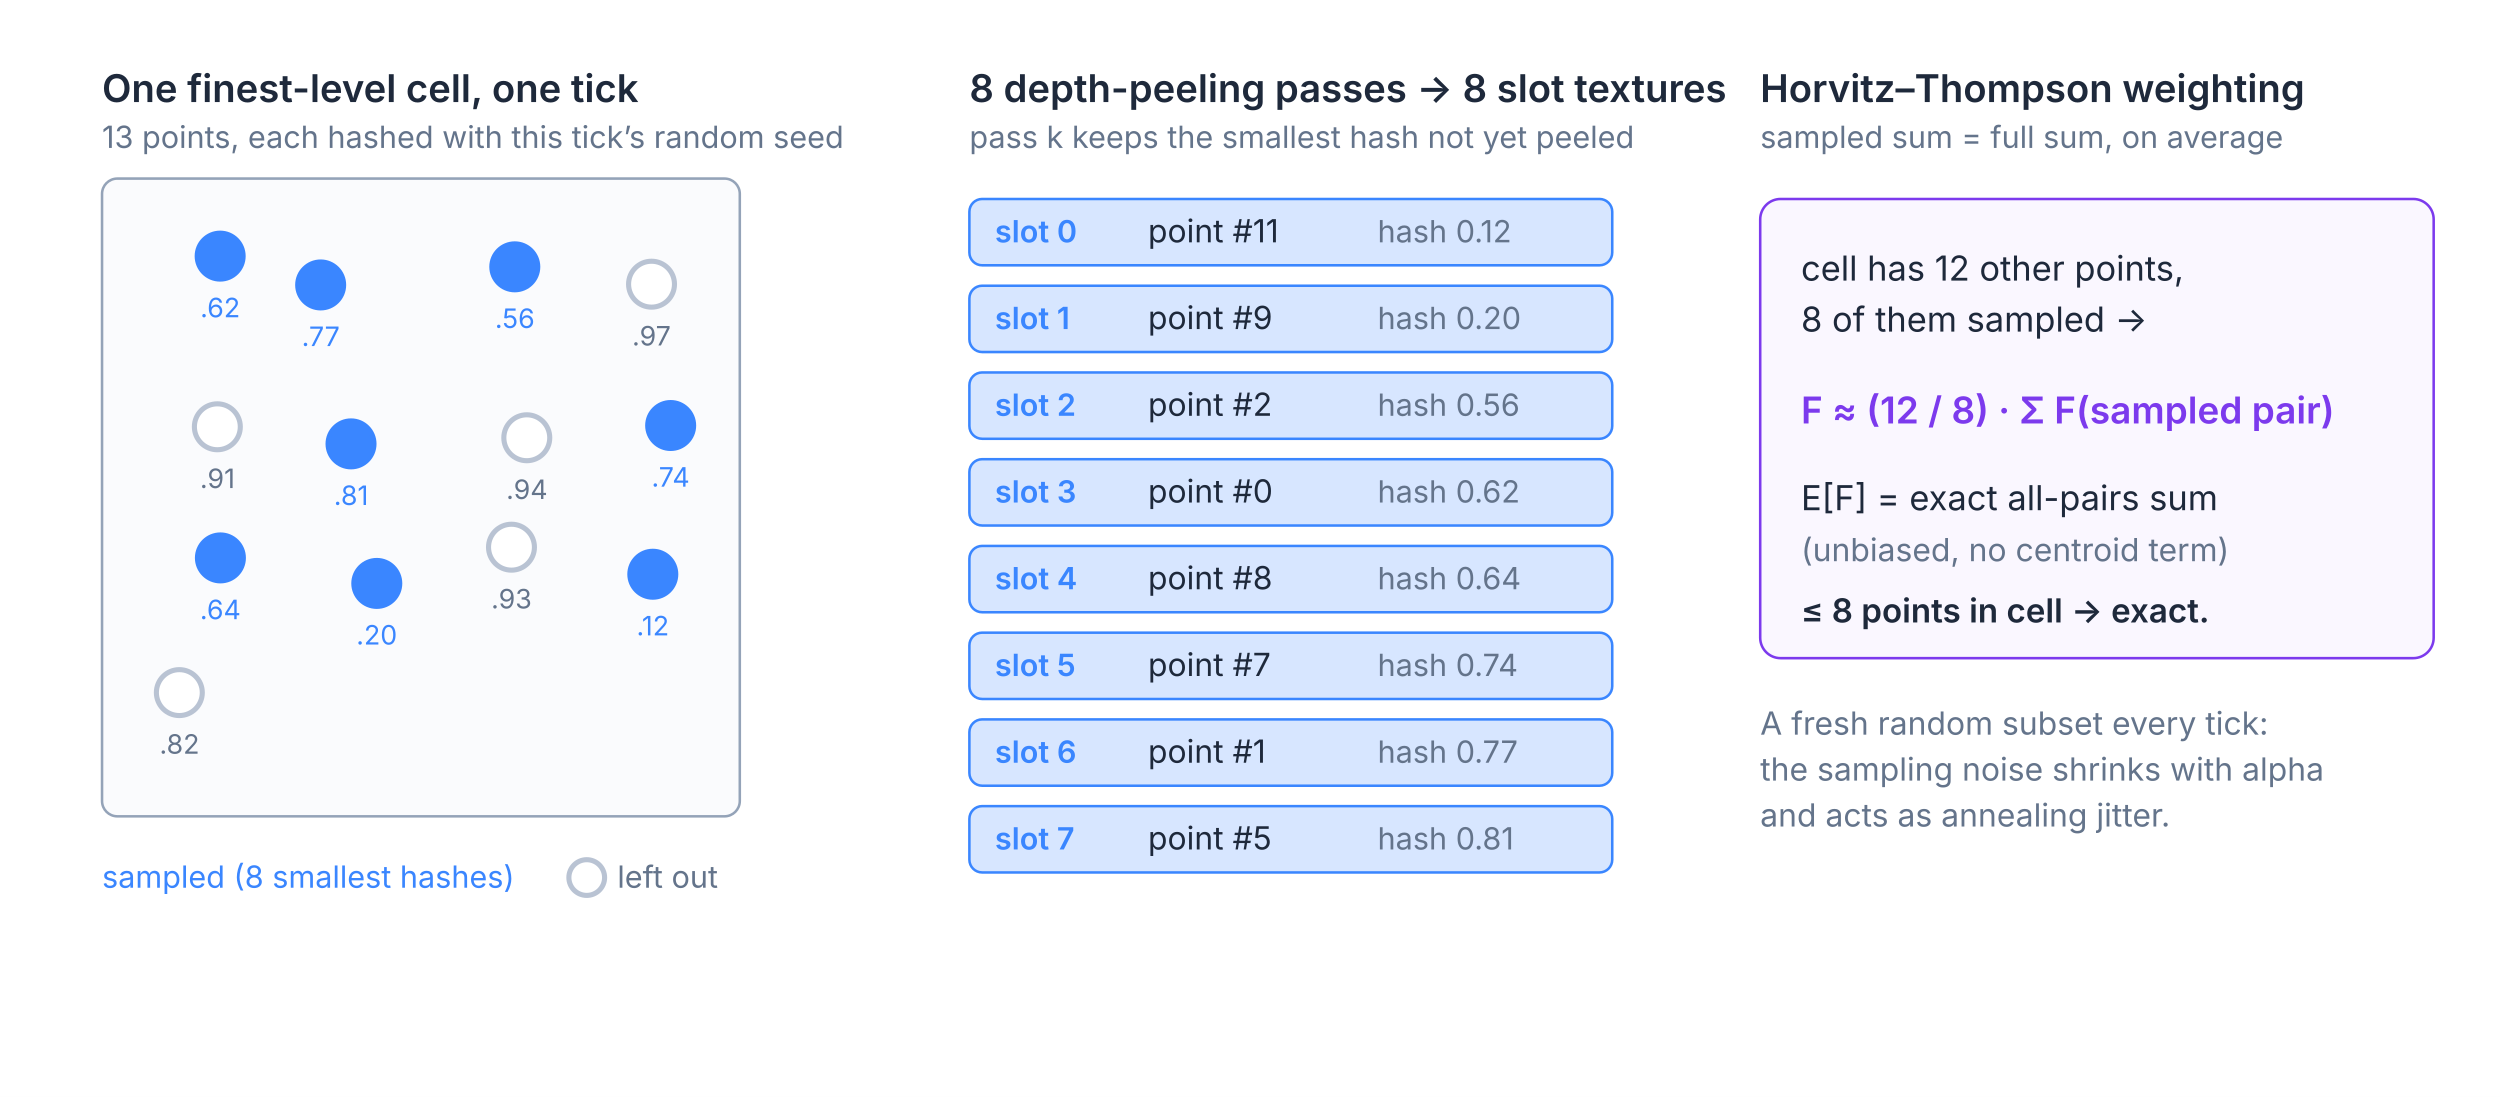
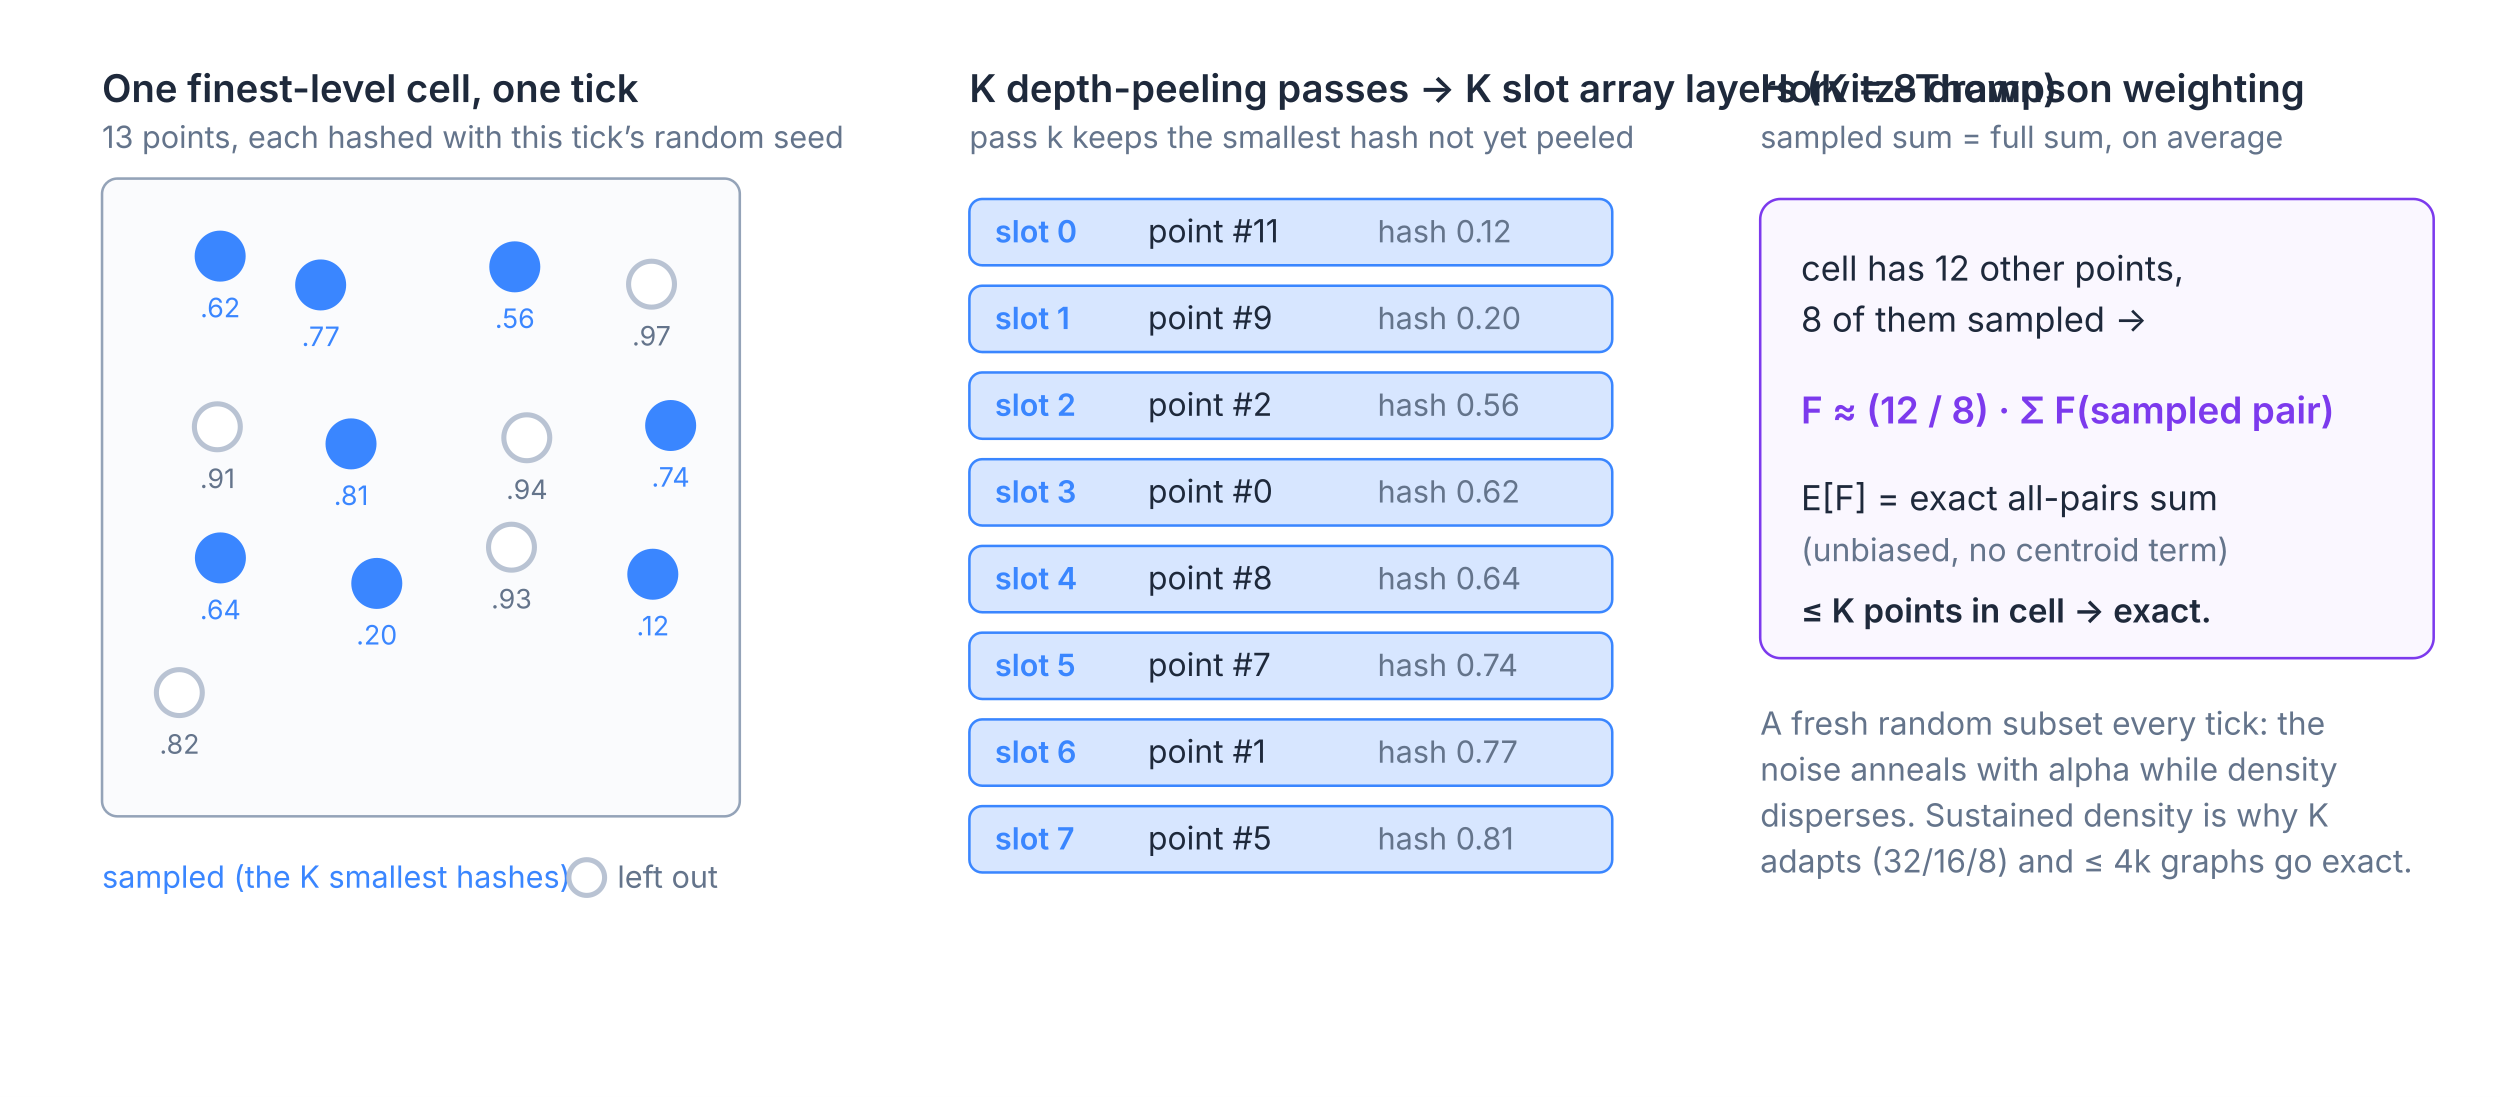
<svg xmlns="http://www.w3.org/2000/svg" width="980" height="430" viewBox="0 0 980 430">
  <defs>
    <marker id="arr" viewBox="0 0 10 10" refX="9" refY="5" markerWidth="7" markerHeight="7" orient="auto-start-reverse">
      <path d="M 0 0 L 10 5 L 0 10 z" fill="context-stroke" />
    </marker>
  </defs>
  <rect width="980" height="430" fill="#ffffff" />
  <text x="40" y="40" font-family="ui-sans-serif, system-ui, -apple-system, sans-serif" font-size="15" fill="#1e293b" text-anchor="start" font-weight="600">One finest-level cell, one tick</text>
  <text x="40" y="58" font-family="ui-sans-serif, system-ui, -apple-system, sans-serif" font-size="12" fill="#64748b" text-anchor="start" font-weight="normal">13 points, each hashed with this tick’s random seed</text>
  <rect x="40" y="70" width="250" height="250" rx="6" fill="#fafbfd" stroke="#94a3b8" />
  <circle cx="86.3" cy="100.4" r="9" fill="#3a86ff" stroke="#3a86ff" stroke-width="2" />
  <text x="86.302" y="124.369" font-family="ui-sans-serif, system-ui, -apple-system, sans-serif" font-size="10.5" fill="#3a86ff" text-anchor="middle" font-weight="normal">.62</text>
  <circle cx="125.7" cy="111.7" r="9" fill="#3a86ff" stroke="#3a86ff" stroke-width="2" />
  <text x="125.722" y="135.653" font-family="ui-sans-serif, system-ui, -apple-system, sans-serif" font-size="10.5" fill="#3a86ff" text-anchor="middle" font-weight="normal">.77</text>
  <circle cx="201.8" cy="104.6" r="9" fill="#3a86ff" stroke="#3a86ff" stroke-width="2" />
  <text x="201.803" y="128.569" font-family="ui-sans-serif, system-ui, -apple-system, sans-serif" font-size="10.5" fill="#3a86ff" text-anchor="middle" font-weight="normal">.56</text>
  <circle cx="255.4" cy="111.4" r="9" fill="#ffffff" stroke="#b9c3d3" stroke-width="2" />
  <text x="255.372" y="135.433" font-family="ui-sans-serif, system-ui, -apple-system, sans-serif" font-size="10.5" fill="#64748b" text-anchor="middle" font-weight="normal">.97</text>
  <circle cx="85.2" cy="167.3" r="9" fill="#ffffff" stroke="#b9c3d3" stroke-width="2" />
  <text x="85.241" y="191.326" font-family="ui-sans-serif, system-ui, -apple-system, sans-serif" font-size="10.5" fill="#64748b" text-anchor="middle" font-weight="normal">.91</text>
  <circle cx="137.6" cy="174.0" r="9" fill="#3a86ff" stroke="#3a86ff" stroke-width="2" />
  <text x="137.622" y="197.957" font-family="ui-sans-serif, system-ui, -apple-system, sans-serif" font-size="10.5" fill="#3a86ff" text-anchor="middle" font-weight="normal">.81</text>
  <circle cx="206.5" cy="171.6" r="9" fill="#ffffff" stroke="#b9c3d3" stroke-width="2" />
  <text x="206.531" y="195.614" font-family="ui-sans-serif, system-ui, -apple-system, sans-serif" font-size="10.5" fill="#64748b" text-anchor="middle" font-weight="normal">.94</text>
  <circle cx="262.9" cy="166.8" r="9" fill="#3a86ff" stroke="#3a86ff" stroke-width="2" />
  <text x="262.864" y="190.768" font-family="ui-sans-serif, system-ui, -apple-system, sans-serif" font-size="10.5" fill="#3a86ff" text-anchor="middle" font-weight="normal">.74</text>
  <circle cx="86.4" cy="218.7" r="9" fill="#3a86ff" stroke="#3a86ff" stroke-width="2" />
  <text x="86.38" y="242.721" font-family="ui-sans-serif, system-ui, -apple-system, sans-serif" font-size="10.5" fill="#3a86ff" text-anchor="middle" font-weight="normal">.64</text>
  <circle cx="147.7" cy="228.7" r="9" fill="#3a86ff" stroke="#3a86ff" stroke-width="2" />
  <text x="147.668" y="252.656" font-family="ui-sans-serif, system-ui, -apple-system, sans-serif" font-size="10.5" fill="#3a86ff" text-anchor="middle" font-weight="normal">.20</text>
  <circle cx="200.5" cy="214.5" r="9" fill="#ffffff" stroke="#b9c3d3" stroke-width="2" />
  <text x="200.492" y="238.509" font-family="ui-sans-serif, system-ui, -apple-system, sans-serif" font-size="10.5" fill="#64748b" text-anchor="middle" font-weight="normal">.93</text>
  <circle cx="255.9" cy="225.1" r="9" fill="#3a86ff" stroke="#3a86ff" stroke-width="2" />
  <text x="255.888" y="249.079" font-family="ui-sans-serif, system-ui, -apple-system, sans-serif" font-size="10.5" fill="#3a86ff" text-anchor="middle" font-weight="normal">.12</text>
  <circle cx="70.3" cy="271.5" r="9" fill="#ffffff" stroke="#b9c3d3" stroke-width="2" />
  <text x="70.349" y="295.454" font-family="ui-sans-serif, system-ui, -apple-system, sans-serif" font-size="10.5" fill="#64748b" text-anchor="middle" font-weight="normal">.82</text>
-   <text x="40" y="348" font-family="ui-sans-serif, system-ui, -apple-system, sans-serif" font-size="12" fill="#3a86ff" text-anchor="start" font-weight="normal">sampled (8 smallest hashes)</text>
+   <text x="40" y="348" font-family="ui-sans-serif, system-ui, -apple-system, sans-serif" font-size="12" fill="#3a86ff" text-anchor="start" font-weight="normal">sampled (the K smallest hashes)</text>
  <circle cx="230" cy="344" r="7" fill="#fff" stroke="#b9c3d3" stroke-width="2" />
  <text x="242" y="348" font-family="ui-sans-serif, system-ui, -apple-system, sans-serif" font-size="12" fill="#64748b" text-anchor="start" font-weight="normal">left out</text>
-   <text x="380" y="40" font-family="ui-sans-serif, system-ui, -apple-system, sans-serif" font-size="15" fill="#1e293b" text-anchor="start" font-weight="600">8 depth-peeling passes → 8 slot textures</text>
+   <text x="380" y="40" font-family="ui-sans-serif, system-ui, -apple-system, sans-serif" font-size="15" fill="#1e293b" text-anchor="start" font-weight="600">K depth-peeling passes → K slot array layers (K = 8 drawn)</text>
  <text x="380" y="58" font-family="ui-sans-serif, system-ui, -apple-system, sans-serif" font-size="12" fill="#64748b" text-anchor="start" font-weight="normal">pass k keeps the smallest hash not yet peeled</text>
  <rect x="380" y="78" width="252" height="26" rx="5" fill="#d7e6ff" stroke="#3a86ff" />
  <text x="390" y="95" font-family="ui-sans-serif, system-ui, -apple-system, sans-serif" font-size="12" fill="#3a86ff" text-anchor="start" font-weight="600">slot 0</text>
  <text x="450" y="95" font-family="ui-sans-serif, system-ui, -apple-system, sans-serif" font-size="12.5" fill="#1e293b" text-anchor="start" font-weight="normal">point #11</text>
  <text x="540" y="95" font-family="ui-sans-serif, system-ui, -apple-system, sans-serif" font-size="12" fill="#64748b" text-anchor="start" font-weight="normal">hash 0.12</text>
  <rect x="380" y="112" width="252" height="26" rx="5" fill="#d7e6ff" stroke="#3a86ff" />
  <text x="390" y="129" font-family="ui-sans-serif, system-ui, -apple-system, sans-serif" font-size="12" fill="#3a86ff" text-anchor="start" font-weight="600">slot 1</text>
  <text x="450" y="129" font-family="ui-sans-serif, system-ui, -apple-system, sans-serif" font-size="12.5" fill="#1e293b" text-anchor="start" font-weight="normal">point #9</text>
  <text x="540" y="129" font-family="ui-sans-serif, system-ui, -apple-system, sans-serif" font-size="12" fill="#64748b" text-anchor="start" font-weight="normal">hash 0.20</text>
  <rect x="380" y="146" width="252" height="26" rx="5" fill="#d7e6ff" stroke="#3a86ff" />
  <text x="390" y="163" font-family="ui-sans-serif, system-ui, -apple-system, sans-serif" font-size="12" fill="#3a86ff" text-anchor="start" font-weight="600">slot 2</text>
  <text x="450" y="163" font-family="ui-sans-serif, system-ui, -apple-system, sans-serif" font-size="12.5" fill="#1e293b" text-anchor="start" font-weight="normal">point #2</text>
  <text x="540" y="163" font-family="ui-sans-serif, system-ui, -apple-system, sans-serif" font-size="12" fill="#64748b" text-anchor="start" font-weight="normal">hash 0.56</text>
  <rect x="380" y="180" width="252" height="26" rx="5" fill="#d7e6ff" stroke="#3a86ff" />
  <text x="390" y="197" font-family="ui-sans-serif, system-ui, -apple-system, sans-serif" font-size="12" fill="#3a86ff" text-anchor="start" font-weight="600">slot 3</text>
  <text x="450" y="197" font-family="ui-sans-serif, system-ui, -apple-system, sans-serif" font-size="12.5" fill="#1e293b" text-anchor="start" font-weight="normal">point #0</text>
  <text x="540" y="197" font-family="ui-sans-serif, system-ui, -apple-system, sans-serif" font-size="12" fill="#64748b" text-anchor="start" font-weight="normal">hash 0.62</text>
  <rect x="380" y="214" width="252" height="26" rx="5" fill="#d7e6ff" stroke="#3a86ff" />
  <text x="390" y="231" font-family="ui-sans-serif, system-ui, -apple-system, sans-serif" font-size="12" fill="#3a86ff" text-anchor="start" font-weight="600">slot 4</text>
  <text x="450" y="231" font-family="ui-sans-serif, system-ui, -apple-system, sans-serif" font-size="12.5" fill="#1e293b" text-anchor="start" font-weight="normal">point #8</text>
  <text x="540" y="231" font-family="ui-sans-serif, system-ui, -apple-system, sans-serif" font-size="12" fill="#64748b" text-anchor="start" font-weight="normal">hash 0.64</text>
  <rect x="380" y="248" width="252" height="26" rx="5" fill="#d7e6ff" stroke="#3a86ff" />
  <text x="390" y="265" font-family="ui-sans-serif, system-ui, -apple-system, sans-serif" font-size="12" fill="#3a86ff" text-anchor="start" font-weight="600">slot 5</text>
  <text x="450" y="265" font-family="ui-sans-serif, system-ui, -apple-system, sans-serif" font-size="12.5" fill="#1e293b" text-anchor="start" font-weight="normal">point #7</text>
  <text x="540" y="265" font-family="ui-sans-serif, system-ui, -apple-system, sans-serif" font-size="12" fill="#64748b" text-anchor="start" font-weight="normal">hash 0.74</text>
  <rect x="380" y="282" width="252" height="26" rx="5" fill="#d7e6ff" stroke="#3a86ff" />
  <text x="390" y="299" font-family="ui-sans-serif, system-ui, -apple-system, sans-serif" font-size="12" fill="#3a86ff" text-anchor="start" font-weight="600">slot 6</text>
  <text x="450" y="299" font-family="ui-sans-serif, system-ui, -apple-system, sans-serif" font-size="12.5" fill="#1e293b" text-anchor="start" font-weight="normal">point #1</text>
  <text x="540" y="299" font-family="ui-sans-serif, system-ui, -apple-system, sans-serif" font-size="12" fill="#64748b" text-anchor="start" font-weight="normal">hash 0.77</text>
  <rect x="380" y="316" width="252" height="26" rx="5" fill="#d7e6ff" stroke="#3a86ff" />
  <text x="390" y="333" font-family="ui-sans-serif, system-ui, -apple-system, sans-serif" font-size="12" fill="#3a86ff" text-anchor="start" font-weight="600">slot 7</text>
  <text x="450" y="333" font-family="ui-sans-serif, system-ui, -apple-system, sans-serif" font-size="12.5" fill="#1e293b" text-anchor="start" font-weight="normal">point #5</text>
  <text x="540" y="333" font-family="ui-sans-serif, system-ui, -apple-system, sans-serif" font-size="12" fill="#64748b" text-anchor="start" font-weight="normal">hash 0.81</text>
  <text x="690" y="40" font-family="ui-sans-serif, system-ui, -apple-system, sans-serif" font-size="15" fill="#1e293b" text-anchor="start" font-weight="600">Horvitz–Thompson weighting</text>
  <text x="690" y="58" font-family="ui-sans-serif, system-ui, -apple-system, sans-serif" font-size="12" fill="#64748b" text-anchor="start" font-weight="normal">sampled sum = full sum, on average</text>
  <rect x="690" y="78" width="264" height="180" rx="8" fill="#faf7ff" stroke="#7c3aed" />
  <text x="706" y="110" font-family="ui-sans-serif, system-ui, -apple-system, sans-serif" font-size="13.5" fill="#1e293b" text-anchor="start" font-weight="normal">cell has 12 other points,</text>
  <text x="706" y="130" font-family="ui-sans-serif, system-ui, -apple-system, sans-serif" font-size="13.5" fill="#1e293b" text-anchor="start" font-weight="normal">8 of them sampled →</text>
  <text x="706" y="166" font-family="ui-sans-serif, system-ui, -apple-system, sans-serif" font-size="14.5" fill="#7c3aed" text-anchor="start" font-weight="600">F  ≈  (12 / 8) · Σ F(sampled pair)</text>
  <text x="706" y="200" font-family="ui-sans-serif, system-ui, -apple-system, sans-serif" font-size="13.5" fill="#1e293b" text-anchor="start" font-weight="normal">E[F] = exact all-pairs sum</text>
  <text x="706" y="220" font-family="ui-sans-serif, system-ui, -apple-system, sans-serif" font-size="12.5" fill="#64748b" text-anchor="start" font-weight="normal">(unbiased, no centroid term)</text>
-   <text x="706" y="244" font-family="ui-sans-serif, system-ui, -apple-system, sans-serif" font-size="13" fill="#1e293b" text-anchor="start" font-weight="600">≤ 8 points in cell → exact.</text>
-   <text x="690" y="288" font-family="ui-sans-serif, system-ui, -apple-system, sans-serif" font-size="12.5" fill="#64748b" text-anchor="start" font-weight="normal">A fresh random subset every tick:</text>
-   <text x="690" y="306" font-family="ui-sans-serif, system-ui, -apple-system, sans-serif" font-size="12.5" fill="#64748b" text-anchor="start" font-weight="normal">the sampling noise shrinks with alpha</text>
-   <text x="690" y="324" font-family="ui-sans-serif, system-ui, -apple-system, sans-serif" font-size="12.5" fill="#64748b" text-anchor="start" font-weight="normal">and acts as annealing jitter.</text>
+   <text x="706" y="244" font-family="ui-sans-serif, system-ui, -apple-system, sans-serif" font-size="13" fill="#1e293b" text-anchor="start" font-weight="600">≤ K points in cell → exact.</text>
+   <text x="690" y="288" font-family="ui-sans-serif, system-ui, -apple-system, sans-serif" font-size="12.5" fill="#64748b" text-anchor="start" font-weight="normal">A fresh random subset every tick: the</text>
+   <text x="690" y="306" font-family="ui-sans-serif, system-ui, -apple-system, sans-serif" font-size="12.5" fill="#64748b" text-anchor="start" font-weight="normal">noise anneals with alpha while density</text>
+   <text x="690" y="324" font-family="ui-sans-serif, system-ui, -apple-system, sans-serif" font-size="12.5" fill="#64748b" text-anchor="start" font-weight="normal">disperses. Sustained density is why K</text>
+   <text x="690" y="342" font-family="ui-sans-serif, system-ui, -apple-system, sans-serif" font-size="12.5" fill="#64748b" text-anchor="start" font-weight="normal">adapts (32/16/8) and ≤ 4k graphs go exact.</text>
</svg>
